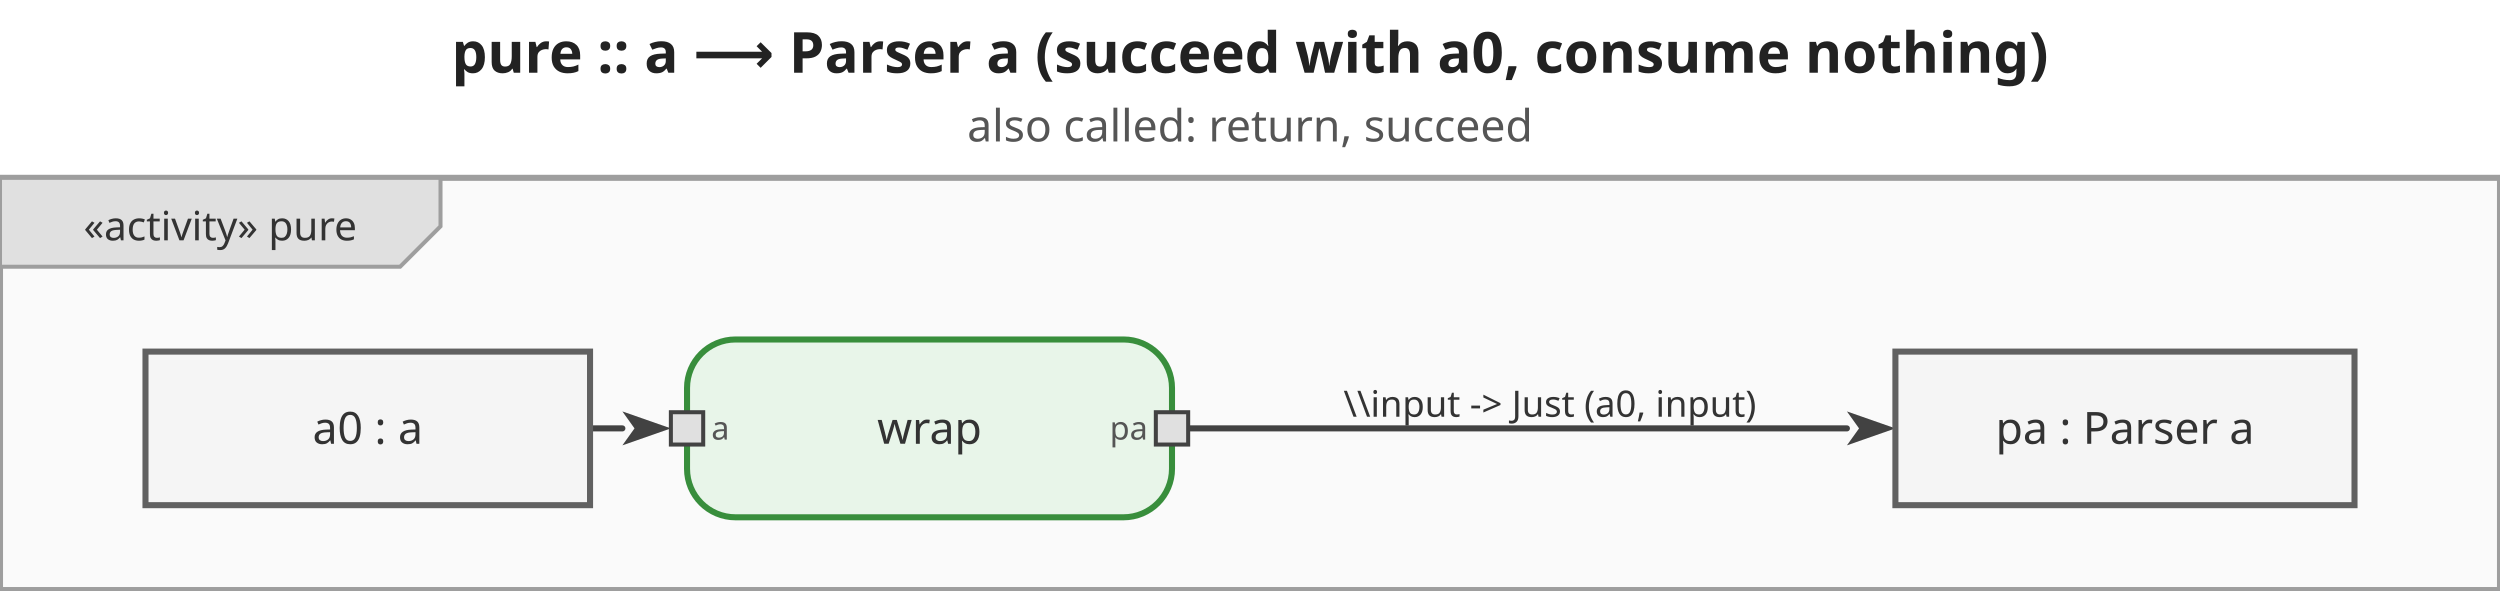
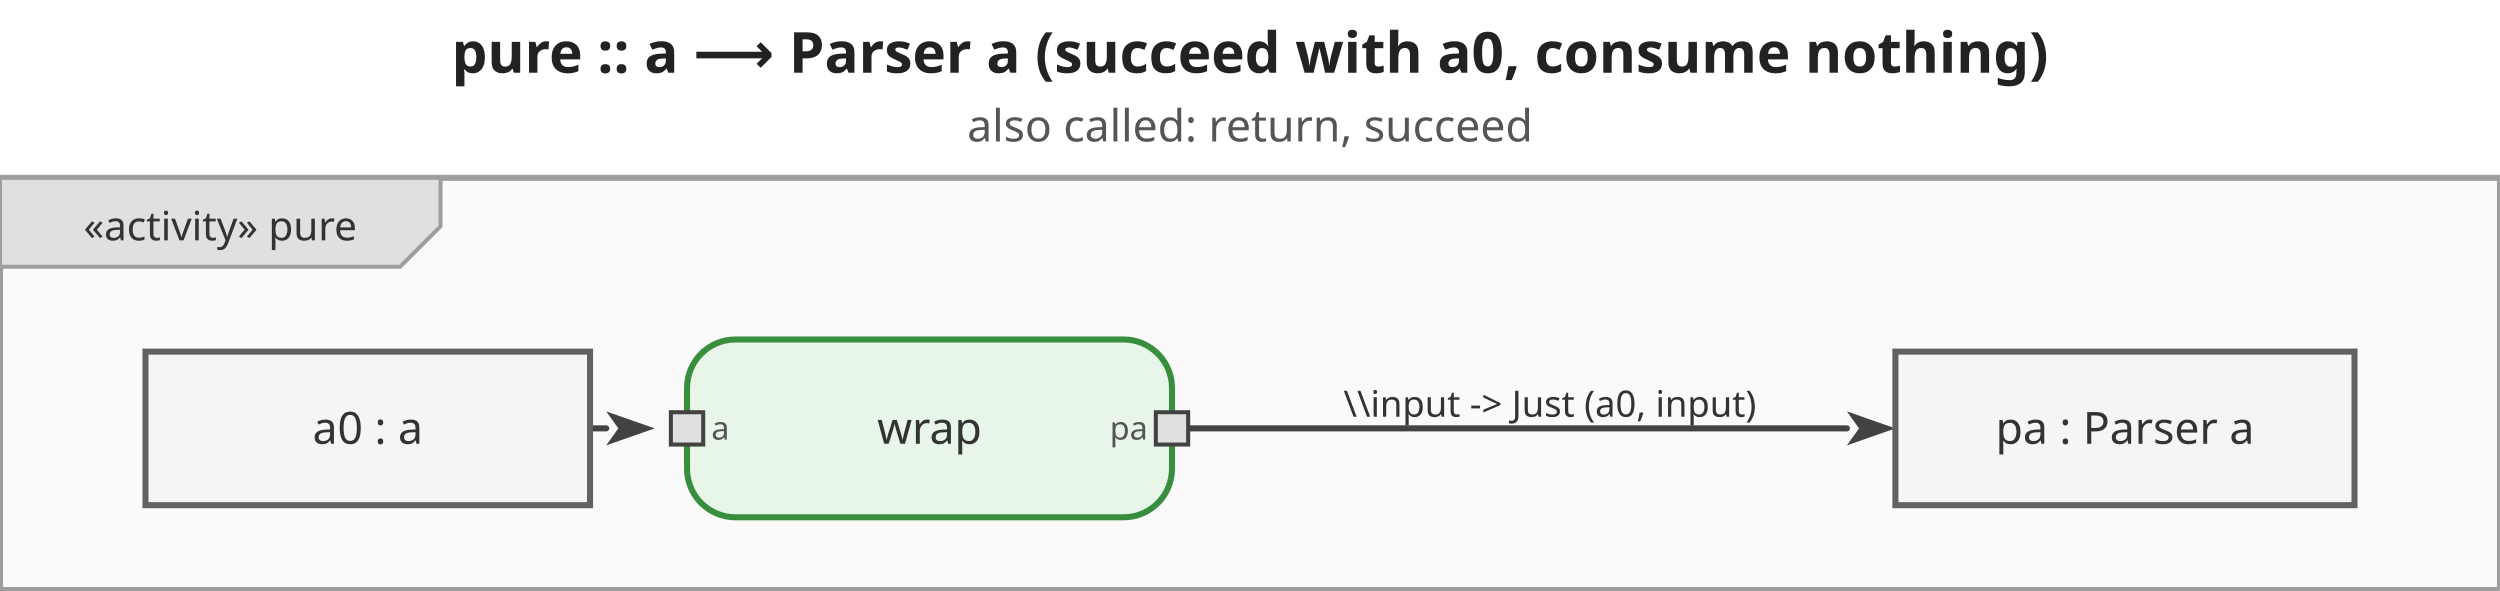
<svg xmlns="http://www.w3.org/2000/svg" viewBox="0 0 618.6 146" width="618.6" height="146">
  <defs>
    <marker id="arrowFilled" viewBox="0 0 10 10" refX="0" refY="5" markerWidth="8" markerHeight="8" orient="auto-start-reverse">
      <path d="M0,1.5 L10,5 L0,8.5 L2.5,5 Z" fill="#424242" />
    </marker>
    <marker id="arrowOpen" viewBox="0 0 10 10" refX="0" refY="5" markerWidth="8" markerHeight="8" orient="auto-start-reverse">
      <path d="M0,1.5 L10,5 L0,8.5" fill="none" stroke="#424242" stroke-width="1.25" />
    </marker>
    <marker id="arrowHof" viewBox="0 0 10 10" refX="0" refY="5" markerWidth="8" markerHeight="8" orient="auto-start-reverse">
      <path d="M0,1.5 L10,5 L0,8.5 L2.5,5 Z" fill="#00796b" />
    </marker>
  </defs>
  <rect width="618.6" height="146" fill="white" />
  <text x="309.3" y="18" text-anchor="middle" font-size="14" font-weight="bold" font-family="sans-serif" fill="#222">pure :: a ⟶ Parser a   (succeed with a0, consume nothing)</text>
  <text x="309.3" y="35" text-anchor="middle" font-size="11" font-weight="normal" font-family="sans-serif" fill="#555">also called: return, succeed</text>
  <g transform="translate(0,44) scale(1)">
    <rect x="0" y="0" width="618.6" height="102" fill="#fafafa" stroke="#9e9e9e" stroke-width="1.5" />
    <g class="diagram-frame-tab tab-activity">
      <path d="M0,0 L109,0 L109,12 L99,22 L0,22 Z" fill="#e0e0e0" stroke="#9e9e9e" stroke-width="1" />
      <text x="54.5" y="12" text-anchor="middle" font-size="10" font-family="sans-serif" dominant-baseline="middle" fill="#333">«activity» pure</text>
    </g>
    <g class="edge">
-       <path d="M146.0,62.0 L154.0,62.0" fill="none" stroke="#424242" stroke-width="1.5" stroke-linejoin="round" stroke-linecap="round" marker-end="url(#arrowFilled)" />
+       <path d="M146.0,62.0 L150.0,62.0" fill="none" stroke="#424242" stroke-width="1.5" stroke-linejoin="round" stroke-linecap="round" marker-end="url(#arrowFilled)" />
    </g>
    <g class="edge">
      <path d="M294.0,62.0 L457.0,62.0" fill="none" stroke="#424242" stroke-width="1.5" stroke-linejoin="round" stroke-linecap="round" marker-end="url(#arrowFilled)" />
      <text x="383.5" y="56" text-anchor="middle" dominant-baseline="middle" font-size="9" font-family="sans-serif" fill="#333">\\input -&gt; Just (a0, input)</text>
    </g>
    <g class="action-node">
      <rect x="170" y="40" width="120" height="44" rx="12" fill="#e8f5e9" stroke="#388e3c" stroke-width="1.5" />
      <text class="action-label" x="230" y="62" text-anchor="middle" font-size="11" font-family="sans-serif" dominant-baseline="middle" fill="#333">wrap</text>
      <g class="pin pin-in">
        <rect x="166" y="58" width="8" height="8" fill="#e0e0e0" stroke="#424242" stroke-width="1" />
        <text x="176" y="62" text-anchor="start" dominant-baseline="middle" font-size="8" font-family="sans-serif" fill="#555">a</text>
      </g>
      <g class="pin pin-out">
        <rect x="286" y="58" width="8" height="8" fill="#e0e0e0" stroke="#424242" stroke-width="1" />
        <text x="284" y="62" text-anchor="end" dominant-baseline="middle" font-size="8" font-family="sans-serif" fill="#555">pa</text>
      </g>
    </g>
    <g class="object-node">
      <rect x="36" y="43" width="110" height="38" fill="#f5f5f5" stroke="#616161" stroke-width="1.5" />
      <text x="91" y="62" text-anchor="middle" font-size="11" font-family="sans-serif" dominant-baseline="middle" fill="#333">a0 : a</text>
    </g>
    <g class="object-node">
      <rect x="469" y="43" width="113.6" height="38" fill="#f5f5f5" stroke="#616161" stroke-width="1.5" />
      <text x="525.8" y="62" text-anchor="middle" font-size="11" font-family="sans-serif" dominant-baseline="middle" fill="#333">pa : Parser a</text>
    </g>
  </g>
</svg>
